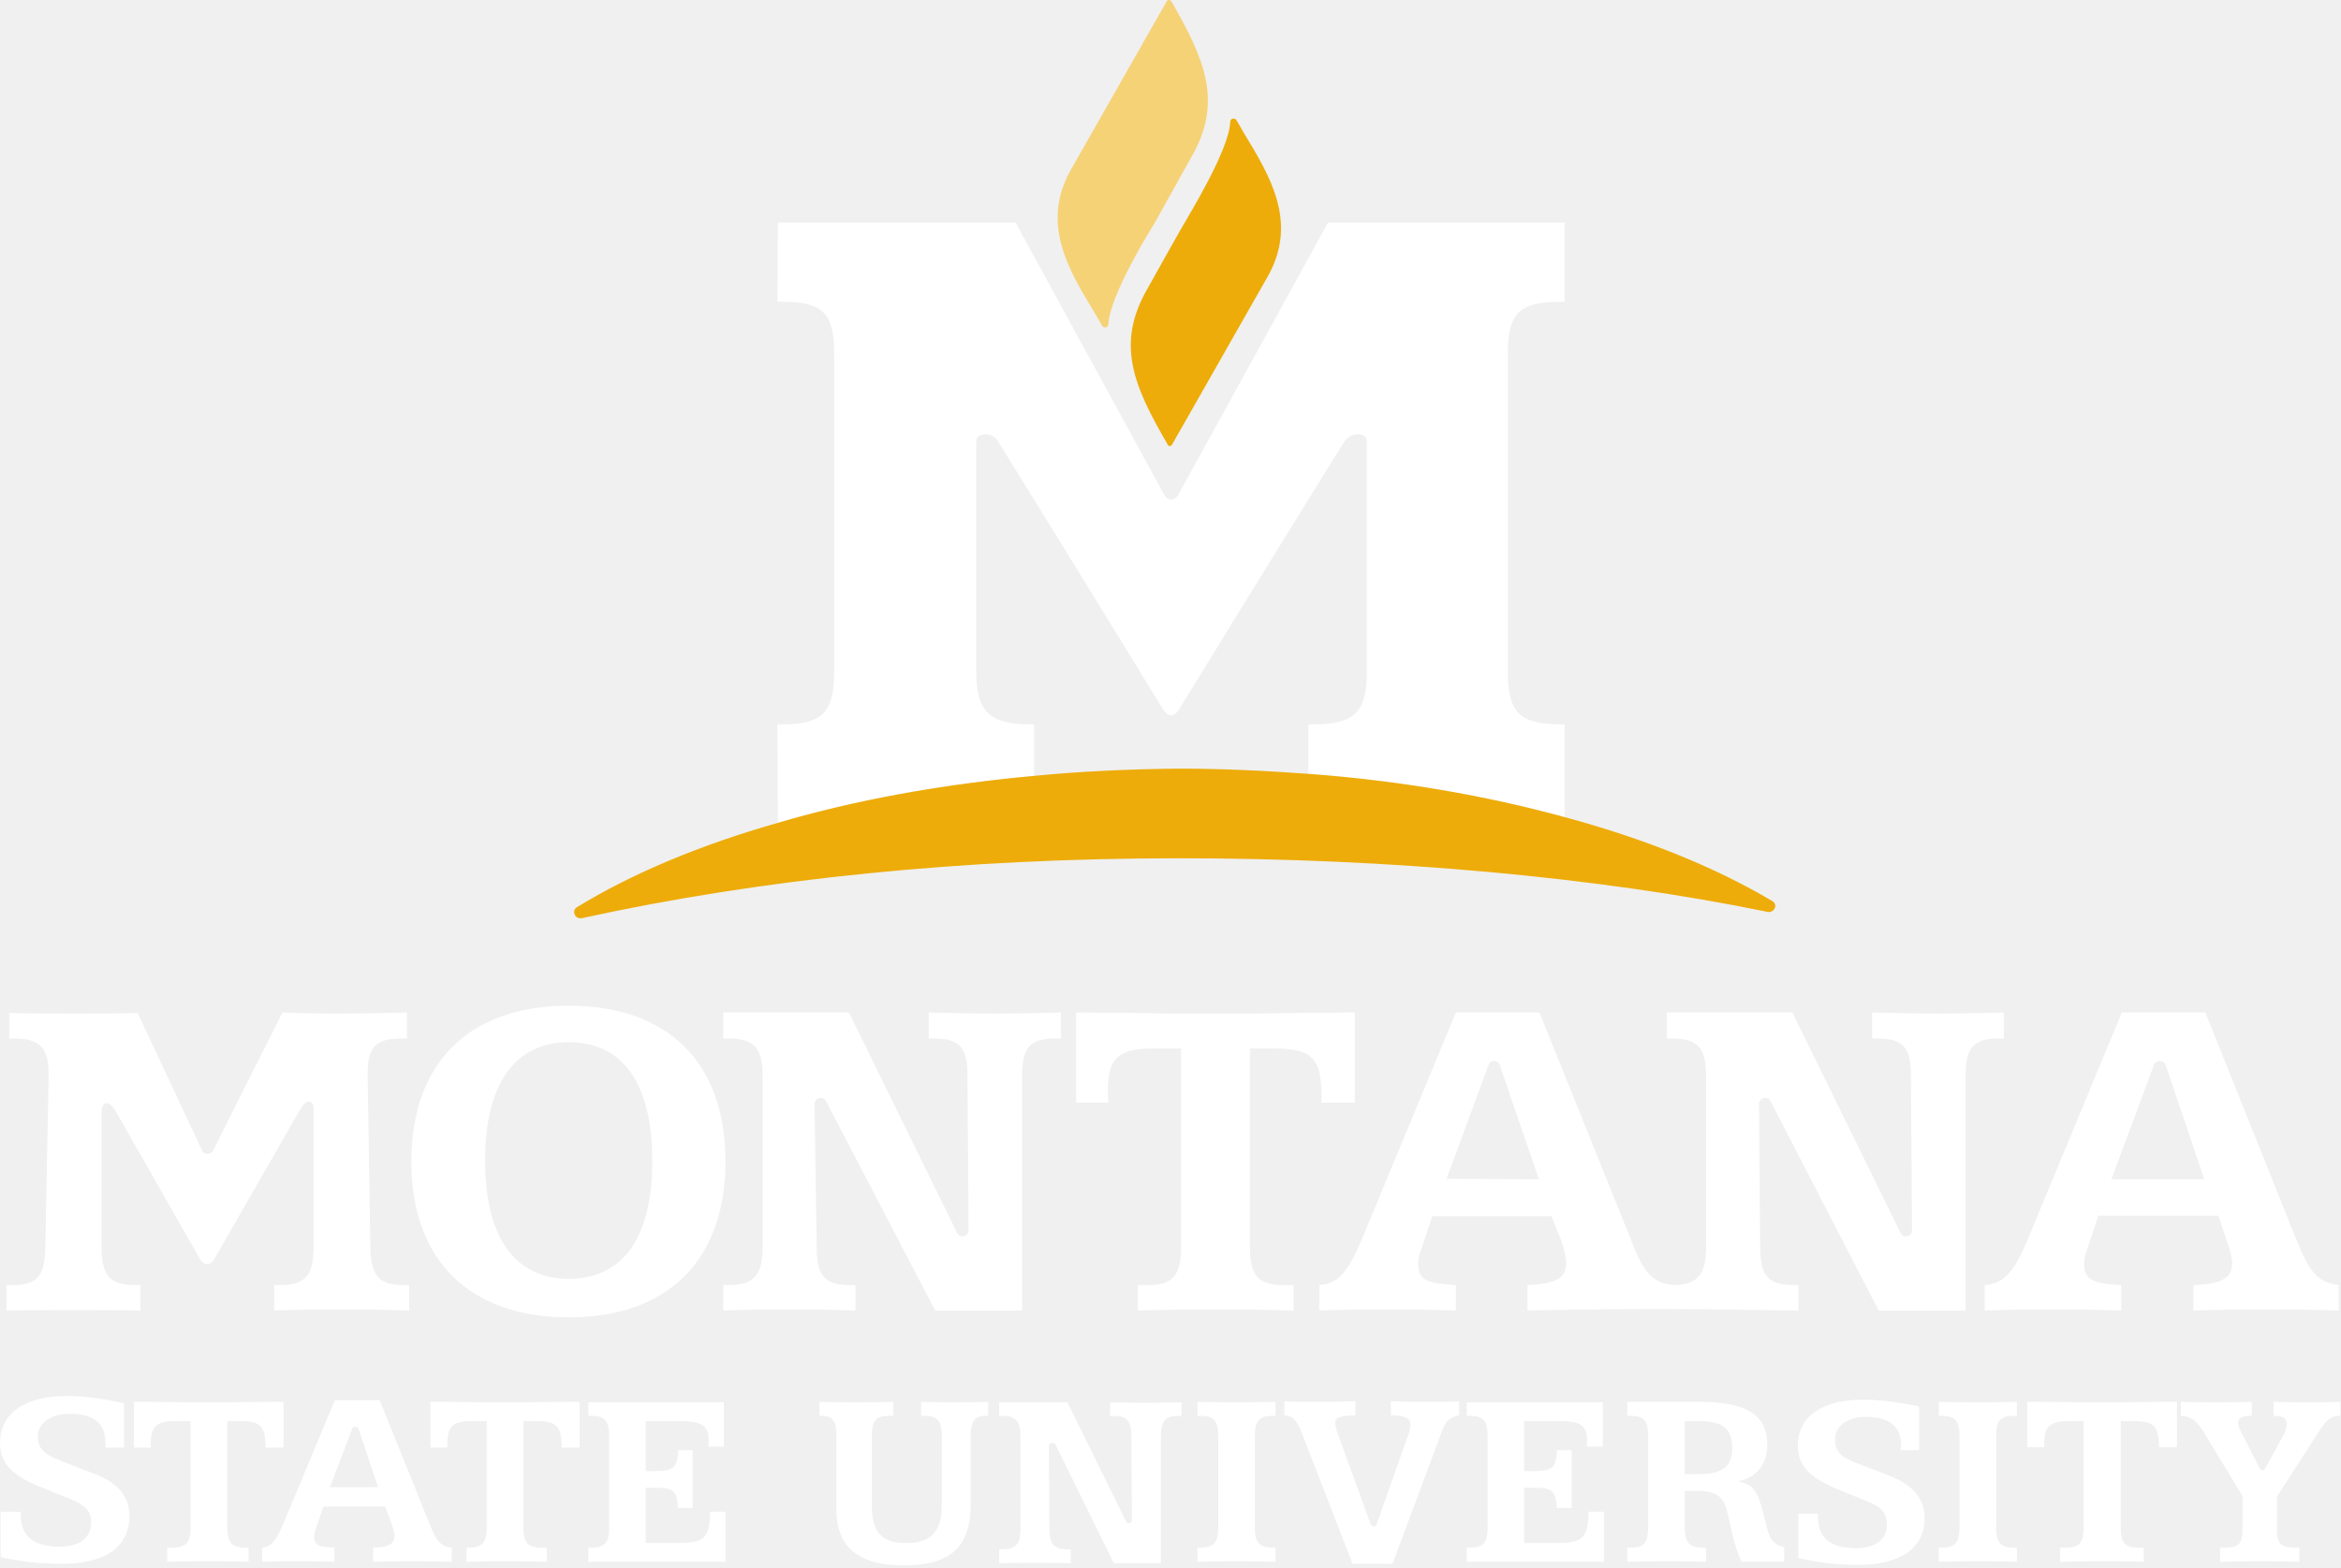
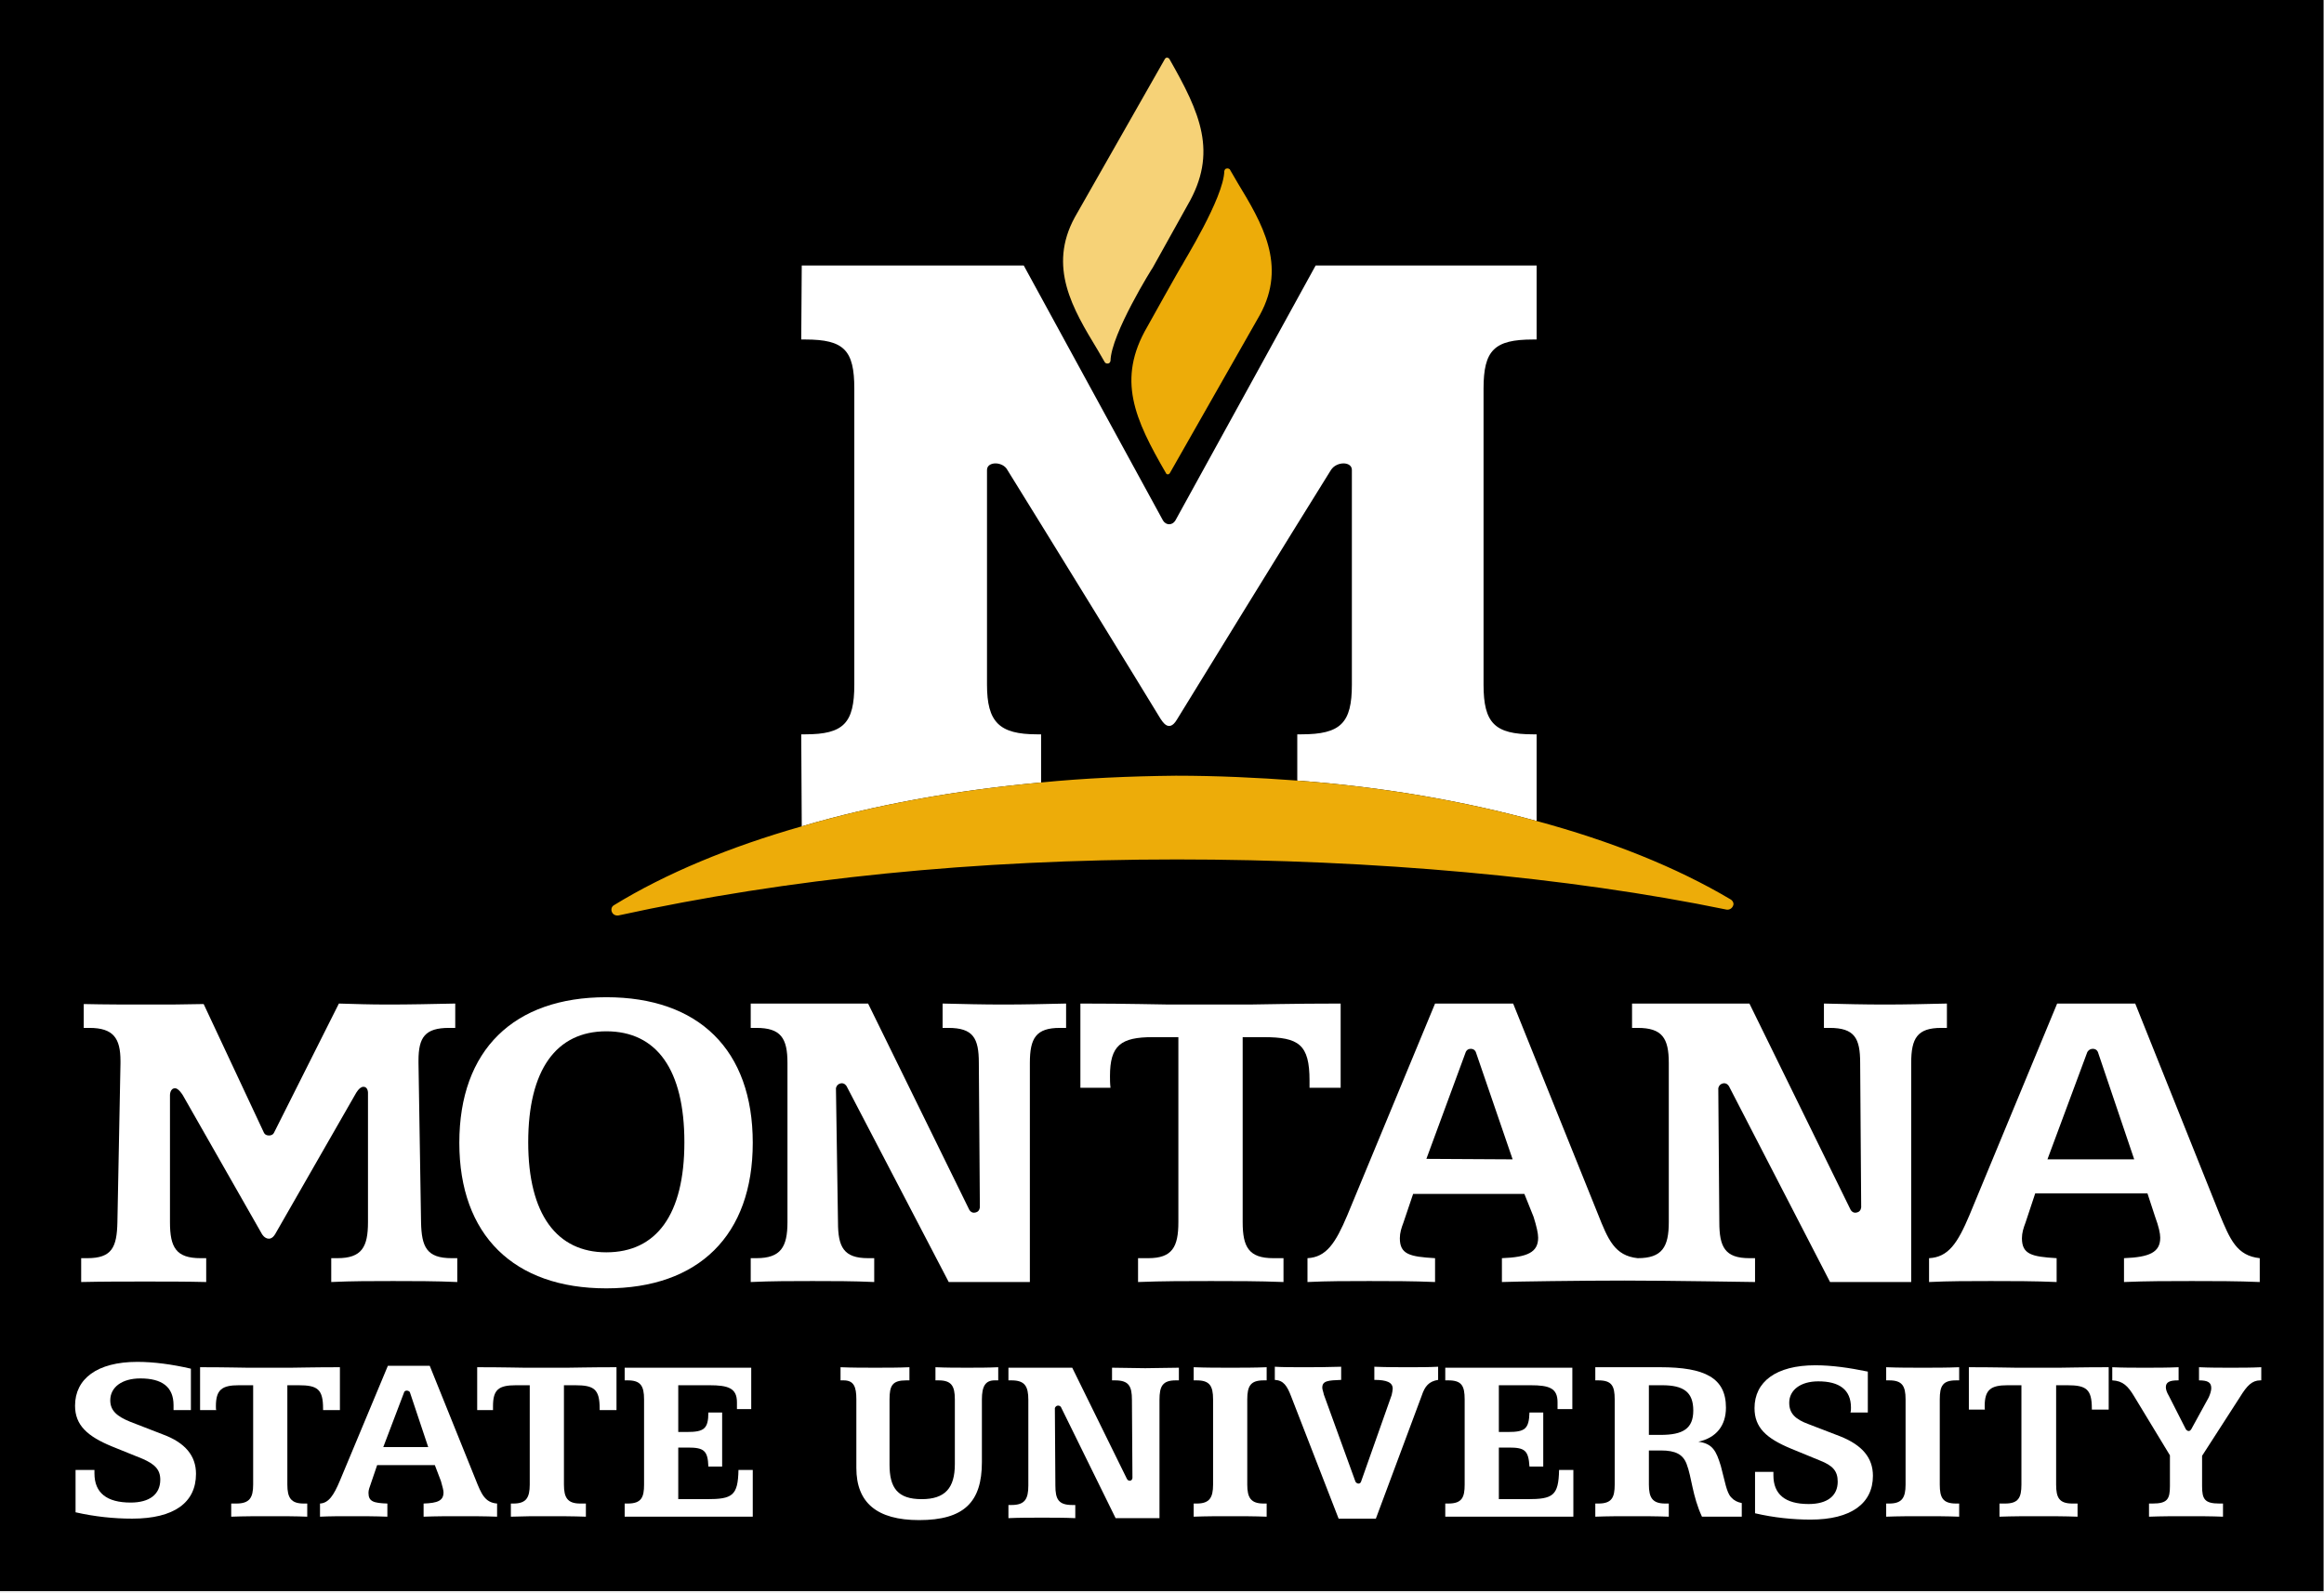
- <svg xmlns="http://www.w3.org/2000/svg" width="100%" height="100%" viewBox="0 0 909 609" version="1.1" xml:space="preserve" style="fill-rule:evenodd;clip-rule:evenodd;stroke-linejoin:round;stroke-miterlimit:2;">
-   <g transform="matrix(3.53476,0,0,3.37283,-980.918,-1500.34)">
+ <svg xmlns="http://www.w3.org/2000/svg" width="100%" height="100%" viewBox="0 0 966 662" version="1.1" xml:space="preserve" style="fill-rule:evenodd;clip-rule:evenodd;stroke-linejoin:round;stroke-miterlimit:2;">
+   <g transform="matrix(3.12441,0,0,3.09466,-765.889,-1125.99)">
+     <rect x="245.131" y="363.85" width="309.121" height="213.754" />
+   </g>
+   <g transform="matrix(3.53476,0,0,3.37283,-949.722,-1476.39)">
    <path d="M391.106,534.188L391.106,528.247L390.626,528.247C386.185,528.247 384.745,526.747 384.745,522.126L384.745,495.662C384.745,494.581 386.605,494.581 387.145,495.662C391.766,503.463 402.928,522.486 405.149,526.327C405.328,526.567 406.109,528.127 407.069,526.447C409.169,522.846 420.511,503.523 425.192,495.662C425.852,494.581 427.652,494.581 427.652,495.662L427.652,522.126C427.652,526.867 426.332,528.247 421.711,528.247L421.231,528.247L421.231,533.948C431.313,534.728 440.794,536.469 449.376,538.929L449.376,528.247L448.956,528.247C444.455,528.247 443.135,526.867 443.135,522.126L443.135,485.64C443.135,480.899 444.395,479.579 448.956,479.579L449.376,479.579L449.376,470.457L423.391,470.457C423.391,470.457 410.369,495.301 406.889,501.903C406.529,502.503 405.808,502.503 405.448,501.903C402.028,495.361 389.066,470.457 389.066,470.457L362.961,470.457L362.901,479.579L363.381,479.579C367.942,479.579 369.142,480.899 369.142,485.64L369.142,522.126C369.142,526.867 367.882,528.247 363.381,528.247L362.901,528.247L362.961,539.589C371.483,536.949 381.024,535.148 391.046,534.188L391.106,534.188Z" style="fill:white;" />
  </g>
-   <g transform="matrix(3.53476,0,0,3.37283,-980.918,-1250.98)">
+   <g transform="matrix(3.53476,0,0,3.37283,-949.722,-1227.03)">
    <path d="M472.18,474.658C465.819,470.697 458.078,467.456 449.376,464.996C440.794,462.536 431.313,460.795 421.231,460.015C416.55,459.655 411.81,459.415 406.949,459.415C401.548,459.475 396.267,459.715 391.046,460.255C381.024,461.215 371.483,463.016 362.961,465.656C354.5,468.177 346.938,471.477 340.877,475.378C340.577,475.558 340.517,475.918 340.637,476.218C340.757,476.518 341.058,476.698 341.417,476.638C361.281,472.077 383.365,469.737 407.069,469.737C430.173,469.737 453.097,471.897 471.7,475.918C472,475.978 472.36,475.798 472.48,475.438C472.6,475.198 472.48,474.838 472.18,474.658" style="fill:rgb(237,172,9);" />
  </g>
-   <g transform="matrix(3.53476,0,0,3.37283,-980.918,-1687.16)">
+   <g transform="matrix(3.53476,0,0,3.37283,-949.722,-1663.21)">
    <path d="M412.89,513.904C412.83,513.904 412.71,513.964 412.65,514.204C412.59,517.505 407.729,525.606 407.729,525.726C407.669,525.726 403.588,533.408 403.588,533.408C399.987,539.889 402.088,544.75 405.808,551.471C405.808,551.531 405.929,551.591 405.988,551.591C406.109,551.591 406.168,551.531 406.228,551.471L416.851,531.907C420.031,525.787 417.09,520.626 414.21,515.645L413.31,514.024C413.31,514.024 413.31,513.964 413.25,513.964C413.19,513.904 413.01,513.844 412.89,513.904ZM413.13,514.204L413.13,514.265L413.13,514.204Z" style="fill:rgb(237,172,9);" />
  </g>
-   <g transform="matrix(3.53476,0,0,3.37283,-980.918,-1779.06)">
+   <g transform="matrix(3.53476,0,0,3.37283,-949.722,-1755.1)">
    <path d="M405.929,527.467C405.808,527.467 405.749,527.527 405.688,527.587L395.067,547.15C391.886,553.271 394.827,558.432 397.707,563.413L398.607,565.033L398.667,565.093C398.727,565.154 398.907,565.213 399.027,565.154C399.087,565.154 399.207,565.093 399.268,564.853C399.327,561.553 404.188,553.391 404.248,553.331L408.329,545.65C411.93,539.169 409.829,534.308 406.168,527.587C406.109,527.527 405.988,527.467 405.929,527.467ZM398.787,564.793L398.787,564.853L398.787,564.793Z" style="fill:rgb(246,210,119);" />
  </g>
-   <g transform="matrix(3.53476,0,0,3.37283,-980.918,-1004.05)">
+   <g transform="matrix(3.53476,0,0,3.37283,-949.722,-980.094)">
    <path d="M357.2,431.45C357.2,442.852 350.839,449.393 339.977,449.393C329.115,449.393 322.694,442.852 322.694,431.45C322.694,419.988 329.115,413.507 339.977,413.507C350.839,413.507 357.2,419.988 357.2,431.45ZM330.795,431.39C330.795,440.272 334.156,444.952 339.977,444.952C345.858,444.952 349.159,440.332 349.159,431.39C349.159,422.449 345.918,417.708 339.977,417.708C334.096,417.708 330.795,422.449 330.795,431.39Z" style="fill:white;" />
  </g>
-   <g transform="matrix(3.53476,0,0,3.37283,-980.918,-1004.05)">
+   <g transform="matrix(3.53476,0,0,3.37283,-949.722,-980.094)">
    <path d="M370.763,414.287L382.645,439.672C382.645,439.672 382.885,440.212 383.425,440.032C383.905,439.912 383.905,439.372 383.905,439.372L383.785,421.609C383.785,418.548 383.125,417.288 380.184,417.288L379.524,417.288L379.524,414.287C381.924,414.347 384.265,414.408 386.665,414.408C389.126,414.408 391.526,414.347 394.046,414.287L394.046,417.288L393.326,417.288C390.506,417.288 389.786,418.548 389.786,421.609L389.786,448.613L380.244,448.613L368.242,424.489C368.242,424.489 368.002,424.009 367.522,424.129C367.042,424.249 366.982,424.729 366.982,424.729L367.222,441.232C367.222,444.293 367.882,445.673 370.763,445.673L371.483,445.673L371.483,448.613C369.022,448.493 366.622,448.493 364.221,448.493C361.821,448.493 359.421,448.493 356.96,448.613L356.96,445.673L357.62,445.673C360.501,445.673 361.281,444.293 361.281,441.232L361.281,421.609C361.281,418.548 360.501,417.288 357.62,417.288L356.96,417.288L356.96,414.287L370.763,414.287Z" style="fill:white;" />
  </g>
-   <g transform="matrix(3.53476,0,0,3.37283,-980.918,-1004.05)">
+   <g transform="matrix(3.53476,0,0,3.37283,-949.722,-980.094)">
    <path d="M406.168,414.408L415.59,414.408C416.79,414.408 420.391,414.287 426.332,414.287L426.332,424.669L422.672,424.669L422.672,423.769C422.672,419.328 421.411,418.428 417.271,418.428L414.81,418.428L414.81,441.232C414.81,444.293 415.53,445.673 418.411,445.673L419.611,445.673L419.611,448.613C416.73,448.493 413.85,448.493 411.089,448.493C408.209,448.493 405.388,448.493 402.508,448.613L402.508,445.673L403.708,445.673C406.529,445.673 407.249,444.293 407.249,441.232L407.249,418.428L404.248,418.428C400.468,418.428 399.207,419.448 399.207,423.229C399.207,423.649 399.207,424.129 399.268,424.669L395.727,424.669L395.727,414.287C401.548,414.287 405.028,414.408 406.168,414.408" style="fill:white;" />
  </g>
-   <g transform="matrix(3.53476,0,0,3.37283,-980.918,-1004.05)">
+   <g transform="matrix(3.53476,0,0,3.37283,-949.722,-980.094)">
    <path d="M490.303,414.408C487.903,414.408 485.562,414.347 483.162,414.287L483.162,417.288L483.822,417.288C486.763,417.288 487.423,418.548 487.423,421.609L487.543,439.372C487.543,439.372 487.543,439.912 487.062,440.032C486.522,440.212 486.282,439.672 486.282,439.672L474.4,414.287L460.598,414.287L460.598,417.288L461.258,417.288C464.139,417.288 464.919,418.548 464.919,421.609L464.919,441.232C464.919,444.293 464.139,445.673 461.258,445.673C458.558,445.373 457.777,443.392 456.577,440.212L446.615,414.287L437.434,414.287L427.112,440.392C425.732,443.812 424.652,445.553 422.431,445.673L422.431,448.613C424.772,448.493 427.172,448.493 429.693,448.493C432.213,448.493 434.793,448.493 437.434,448.613L437.434,445.673C434.433,445.493 433.293,445.193 433.293,443.212C433.293,442.552 433.473,441.952 433.713,441.292L434.854,437.751L447.936,437.751L449.016,440.572C449.376,441.772 449.556,442.612 449.556,443.152C449.556,444.953 448.296,445.553 445.295,445.673L445.295,448.613C446.556,448.553 454.597,448.433 459.698,448.433C465.099,448.433 474.4,448.613 475.061,448.613L475.061,445.673L474.4,445.673C471.52,445.673 470.86,444.293 470.86,441.232L470.74,424.729C470.74,424.729 470.8,424.249 471.28,424.129C471.76,424.009 472,424.489 472,424.489L483.882,448.613L493.424,448.613L493.424,421.609C493.424,418.548 494.144,417.288 496.964,417.288L497.624,417.288L497.624,414.287C495.164,414.347 492.763,414.408 490.303,414.408ZM436.414,433.431L441.035,420.288C441.035,420.288 441.155,419.868 441.635,419.868C442.115,419.868 442.235,420.288 442.235,420.288L446.556,433.491L436.414,433.431Z" style="fill:white;" />
  </g>
-   <g transform="matrix(3.53476,0,0,3.37283,-980.918,-1004.05)">
+   <g transform="matrix(3.53476,0,0,3.37283,-949.722,-980.094)">
    <path d="M519.768,414.287L529.67,440.212C530.93,443.392 531.71,445.373 534.411,445.673L534.411,448.613C531.77,448.493 529.07,448.493 526.429,448.493C523.729,448.493 521.149,448.493 518.448,448.613L518.448,445.673C521.448,445.553 522.709,444.953 522.709,443.152C522.709,442.612 522.529,441.772 522.109,440.572L521.208,437.691L508.006,437.691L506.866,441.292C506.626,441.952 506.446,442.552 506.446,443.212C506.446,445.193 507.586,445.493 510.526,445.673L510.526,448.613C507.886,448.493 505.306,448.493 502.785,448.493C500.265,448.493 497.864,448.493 495.524,448.613L495.524,445.673C497.804,445.553 498.885,443.812 500.265,440.392L510.587,414.287L519.768,414.287ZM514.127,420.288L509.446,433.491L519.648,433.491L515.387,420.288C515.387,420.288 515.267,419.868 514.787,419.868C514.307,419.868 514.127,420.288 514.127,420.288" style="fill:white;" />
  </g>
-   <g transform="matrix(3.53476,0,0,3.37283,-980.918,-1004.05)">
+   <g transform="matrix(3.53476,0,0,3.37283,-949.722,-980.094)">
    <path d="M300.31,443.272C299.77,443.272 299.47,442.672 299.47,442.672L290.169,425.569C290.169,425.569 289.689,424.729 289.268,424.729C288.668,424.729 288.668,425.569 288.668,425.569L288.668,441.232C288.668,444.352 289.388,445.673 292.269,445.673L292.929,445.673L292.929,448.613C290.649,448.553 288.188,448.553 285.728,448.553C283.327,448.553 280.807,448.553 278.226,448.613L278.226,445.673L278.947,445.673C281.827,445.673 282.427,444.352 282.487,441.232L282.848,421.669L282.848,421.369C282.848,418.548 282.007,417.288 279.187,417.288L278.527,417.288L278.527,414.347C281.047,414.408 283.568,414.408 286.148,414.408C288.668,414.408 290.109,414.408 292.629,414.347L299.71,430.19C299.71,430.19 299.83,430.55 300.31,430.55C300.79,430.55 300.91,430.19 300.91,430.19L308.532,414.287C310.692,414.347 311.953,414.408 314.413,414.408C316.873,414.408 319.453,414.347 322.214,414.287L322.214,417.288L321.494,417.288C318.673,417.288 317.893,418.428 317.893,421.308L317.893,421.609L318.193,441.232C318.253,444.293 318.853,445.673 321.794,445.673L322.454,445.673L322.454,448.613C319.874,448.493 317.353,448.493 314.893,448.493C312.432,448.493 310.032,448.493 307.632,448.613L307.632,445.673L308.352,445.673C311.232,445.673 311.953,444.293 311.953,441.232L311.953,425.389C311.953,425.389 312.012,424.549 311.412,424.549C310.932,424.549 310.512,425.389 310.512,425.389L301.09,442.612C301.09,442.612 300.79,443.272 300.31,443.272Z" style="fill:white;" />
  </g>
-   <g transform="matrix(3.53476,0,0,3.37283,-980.918,-755.9)">
+   <g transform="matrix(3.53476,0,0,3.37283,-949.722,-731.946)">
    <path d="M319.214,385.362L324.615,399.405C325.275,401.145 325.695,402.225 327.135,402.345L327.135,403.966C325.695,403.906 324.255,403.906 322.814,403.906C321.374,403.906 319.934,403.906 318.493,403.966L318.493,402.345C320.174,402.285 320.834,401.985 320.834,400.965C320.834,400.725 320.714,400.245 320.534,399.585L319.814,397.605L313.032,397.605L312.252,400.005C312.133,400.365 312.012,400.665 312.012,401.025C312.012,402.105 312.612,402.285 314.233,402.345L314.233,403.966C312.792,403.906 311.412,403.906 310.032,403.906C308.712,403.906 307.391,403.906 306.311,403.966L306.311,402.345C307.331,402.285 307.931,401.325 308.652,399.525L314.293,385.362L319.214,385.362ZM316.213,388.603L313.753,395.384L319.034,395.384L316.873,388.603C316.873,388.603 316.753,388.423 316.513,388.423C316.273,388.423 316.213,388.603 316.213,388.603Z" style="fill:white;" />
  </g>
-   <g transform="matrix(3.53476,0,0,3.37283,-980.918,-756.709)">
+   <g transform="matrix(3.53476,0,0,3.37283,-949.722,-732.755)">
    <path d="M291.129,391.063L289.088,391.063L289.088,390.463C289.088,388.183 287.708,387.163 285.188,387.163C283.027,387.163 281.647,388.243 281.647,389.863C281.647,391.123 282.427,391.843 283.988,392.503L287.828,394.064C290.469,395.084 291.729,396.704 291.729,398.924C291.729,402.465 289.148,404.446 284.228,404.446C282.067,404.446 279.847,404.205 277.566,403.665L277.566,398.445L279.787,398.445L279.787,398.865C279.787,401.265 281.227,402.465 284.048,402.465C286.268,402.465 287.528,401.445 287.528,399.645C287.528,398.384 286.868,397.724 285.428,397.064L281.887,395.564C278.947,394.304 277.506,392.924 277.506,390.523C277.506,387.222 280.087,385.122 284.828,385.122C286.748,385.122 288.908,385.422 291.129,385.962L291.129,391.063Z" style="fill:white;" />
  </g>
-   <g transform="matrix(3.53476,0,0,3.37283,-980.918,-754.888)">
+   <g transform="matrix(3.53476,0,0,3.37283,-949.722,-730.934)">
    <path d="M488.323,390.823L486.282,390.823C486.342,390.643 486.342,390.403 486.342,390.223C486.342,388.003 484.962,386.983 482.502,386.983C480.401,386.983 479.081,388.063 479.081,389.623C479.081,390.943 479.801,391.664 481.362,392.264L485.082,393.764C487.663,394.844 488.923,396.404 488.923,398.625C488.923,402.045 486.342,404.025 481.602,404.025C479.501,404.025 477.281,403.786 475.061,403.245L475.061,398.145L477.221,398.145L477.221,398.565C477.221,400.905 478.601,402.105 481.362,402.105C483.582,402.105 484.782,401.085 484.782,399.345C484.782,398.024 484.182,397.364 482.742,396.764L479.261,395.264C476.381,394.004 475,392.684 475,390.283C475,387.043 477.521,385.002 482.142,385.002C484.062,385.002 486.102,385.302 488.323,385.782L488.323,390.823Z" style="fill:white;" />
  </g>
-   <g transform="matrix(3.53476,0,0,3.37283,-980.918,-755.293)">
+   <g transform="matrix(3.53476,0,0,3.37283,-949.722,-731.339)">
    <path d="M297.79,385.423L302.891,385.423C303.551,385.423 305.471,385.362 308.652,385.362L308.652,390.643L306.672,390.643L306.672,390.463C306.672,388.063 306.011,387.583 303.791,387.583L302.471,387.583L302.471,399.825C302.471,401.445 302.891,402.165 304.391,402.165L304.811,402.165L304.811,403.786C303.491,403.726 301.991,403.726 300.49,403.726C298.93,403.726 297.37,403.726 295.87,403.786L295.87,402.165L296.47,402.165C298.03,402.165 298.45,401.445 298.45,399.825L298.45,387.583L296.77,387.583C294.789,387.583 294.069,388.123 294.069,390.163C294.069,390.403 294.069,390.643 294.129,390.643L292.209,390.643L292.209,385.362C295.33,385.362 297.19,385.423 297.79,385.423Z" style="fill:white;" />
  </g>
-   <g transform="matrix(3.53476,0,0,3.37283,-980.918,-755.293)">
+   <g transform="matrix(3.53476,0,0,3.37283,-949.722,-731.339)">
    <path d="M330.375,385.423L335.416,385.423C336.076,385.423 337.997,385.362 341.177,385.362L341.177,390.643L339.197,390.643L339.197,390.463C339.197,388.063 338.537,387.583 336.316,387.583L334.996,387.583L334.996,399.825C334.996,401.445 335.416,402.165 336.917,402.165L337.577,402.165L337.577,403.786C336.017,403.726 334.516,403.726 333.016,403.726C331.456,403.726 330.256,403.726 328.755,403.786L328.755,402.165L329.055,402.165C330.556,402.165 330.975,401.445 330.975,399.825L330.975,387.583L329.355,387.583C327.315,387.583 326.655,388.123 326.655,390.163L326.655,390.643L324.795,390.643L324.795,385.362C327.915,385.362 329.775,385.423 330.375,385.423" style="fill:white;" />
  </g>
-   <g transform="matrix(3.53476,0,0,3.37283,-980.918,-755.091)">
+   <g transform="matrix(3.53476,0,0,3.37283,-949.722,-731.136)">
    <path d="M357.02,385.362L357.02,390.463L355.34,390.463L355.34,389.623C355.34,387.883 354.32,387.523 352.099,387.523L348.439,387.523L348.439,393.284L349.459,393.284C351.439,393.284 351.979,392.924 351.979,390.883L353.6,390.883L353.6,397.544L351.979,397.544C351.919,395.564 351.439,395.204 349.579,395.204L348.439,395.204L348.439,401.565L351.799,401.565C354.8,401.565 355.46,401.145 355.52,397.965L357.2,397.965L357.2,403.725L342.138,403.725L342.138,402.105L342.497,402.105C344.118,402.105 344.418,401.325 344.418,399.765L344.418,389.263C344.418,387.583 343.998,386.922 342.497,386.922L342.138,386.922L342.138,385.362L357.02,385.362Z" style="fill:white;" />
  </g>
-   <g transform="matrix(3.53476,0,0,3.37283,-980.918,-753.876)">
+   <g transform="matrix(3.53476,0,0,3.37283,-949.722,-729.922)">
    <path d="M371.603,385.002C372.983,385.002 374.363,385.002 375.623,384.942L375.623,386.562L375.263,386.562C373.643,386.562 373.283,387.163 373.283,388.903L373.283,396.944C373.283,399.825 374.243,401.205 377.063,401.205C379.824,401.205 380.964,399.825 380.964,396.884L380.964,388.903C380.964,387.223 380.544,386.562 379.044,386.562L378.684,386.562L378.684,384.942C379.944,385.002 381.204,385.002 382.405,385.002C383.665,385.002 384.865,385.002 386.065,384.942L386.065,386.562L385.645,386.562C384.565,386.562 384.145,387.283 384.145,388.903L384.145,396.645C384.145,401.565 382.045,403.786 376.763,403.786C371.783,403.786 369.382,401.625 369.382,397.364L369.382,388.903C369.382,387.343 369.082,386.562 367.882,386.562L367.522,386.562L367.522,384.942C368.902,385.002 370.282,385.002 371.603,385.002Z" style="fill:white;" />
  </g>
-   <g transform="matrix(3.53476,0,0,3.37283,-980.918,-755.293)">
+   <g transform="matrix(3.53476,0,0,3.37283,-949.722,-731.339)">
    <path d="M413.37,385.423C414.75,385.423 416.19,385.423 417.631,385.362L417.631,386.983L417.271,386.983C415.77,386.983 415.35,387.643 415.35,389.323L415.35,399.825C415.35,401.445 415.77,402.165 417.271,402.165L417.631,402.165L417.631,403.786C416.19,403.726 414.75,403.726 413.37,403.726C411.93,403.726 410.489,403.726 409.049,403.786L409.049,402.165L409.409,402.165C410.909,402.165 411.33,401.445 411.33,399.825L411.33,389.323C411.33,387.643 410.909,386.983 409.409,386.983L409.049,386.983L409.049,385.362C410.489,385.423 411.93,385.423 413.37,385.423Z" style="fill:white;" />
  </g>
-   <g transform="matrix(3.53476,0,0,3.37283,-980.918,-754.685)">
+   <g transform="matrix(3.53476,0,0,3.37283,-949.722,-730.731)">
    <path d="M437.794,386.743L437.794,385.122C436.714,385.182 435.513,385.182 434.313,385.182C433.053,385.182 431.733,385.182 430.293,385.122L430.293,386.743C431.733,386.743 432.453,387.042 432.453,387.823C432.453,388.003 432.393,388.303 432.333,388.603L428.732,399.285C428.732,399.285 428.672,399.525 428.432,399.525C428.193,399.525 428.072,399.285 428.072,399.285L424.352,388.543C424.292,388.183 424.172,387.943 424.172,387.703C424.172,386.862 424.832,386.802 426.392,386.743L426.392,385.122C424.712,385.182 423.211,385.182 421.891,385.182C420.631,385.182 419.491,385.182 418.591,385.122L418.591,386.743C419.611,386.802 420.031,387.463 420.511,388.783L426.092,403.845L430.473,403.845L435.874,388.663C436.234,387.523 436.714,386.923 437.794,386.743Z" style="fill:white;" />
  </g>
-   <g transform="matrix(3.53476,0,0,3.37283,-980.918,-755.293)">
+   <g transform="matrix(3.53476,0,0,3.37283,-949.722,-731.339)">
    <path d="M463.899,385.362C469.18,385.362 471.64,386.683 471.64,390.343C471.64,392.564 470.5,394.064 468.399,394.544C470.08,394.784 470.5,395.684 471.04,397.545C471.52,399.405 471.7,400.785 472.24,401.385C472.6,401.805 472.96,401.985 473.5,402.106L473.5,403.786L468.82,403.786C467.679,401.205 467.619,398.925 467.019,397.304C466.599,396.104 465.699,395.624 464.018,395.624L462.578,395.624L462.578,399.825C462.578,401.445 462.998,402.165 464.499,402.165L464.919,402.165L464.919,403.786C463.478,403.726 462.038,403.726 460.598,403.726C459.158,403.726 457.717,403.726 456.277,403.786L456.277,402.165L456.637,402.165C458.198,402.165 458.558,401.445 458.558,399.825L458.558,389.323C458.558,387.643 458.198,386.983 456.637,386.983L456.277,386.983L456.277,385.362L463.899,385.362ZM462.578,393.704L463.959,393.704C466.599,393.704 467.799,392.924 467.799,390.703C467.799,388.423 466.659,387.583 464.139,387.583L462.578,387.583L462.578,393.704Z" style="fill:white;" />
  </g>
-   <g transform="matrix(3.53476,0,0,3.37283,-980.918,-755.293)">
+   <g transform="matrix(3.53476,0,0,3.37283,-949.722,-731.339)">
    <path d="M494.804,385.423C496.184,385.423 497.624,385.423 499.065,385.362L499.065,386.983L498.705,386.983C497.144,386.983 496.784,387.643 496.784,389.323L496.784,399.825C496.784,401.445 497.144,402.165 498.705,402.165L499.065,402.165L499.065,403.786C497.624,403.726 496.184,403.726 494.804,403.726C493.364,403.726 491.923,403.726 490.483,403.786L490.483,402.165L490.843,402.165C492.343,402.165 492.763,401.445 492.763,399.825L492.763,389.323C492.763,387.643 492.343,386.983 490.843,386.983L490.483,386.983L490.483,385.362C491.923,385.423 493.364,385.423 494.804,385.423Z" style="fill:white;" />
  </g>
-   <g transform="matrix(3.53476,0,0,3.37283,-980.918,-755.293)">
+   <g transform="matrix(3.53476,0,0,3.37283,-949.722,-731.339)">
    <path d="M505.786,385.423L510.886,385.423C511.487,385.423 513.407,385.362 516.648,385.362L516.648,390.584L514.667,390.584C514.667,390.764 514.667,390.584 514.667,390.463C514.667,388.063 514.007,387.583 511.787,387.583L510.467,387.583L510.467,399.825C510.467,401.445 510.827,402.165 512.387,402.165L512.987,402.165L512.987,403.786C511.487,403.726 509.926,403.726 508.426,403.726C506.926,403.726 505.366,403.726 503.805,403.786L503.805,402.165L504.465,402.165C506.026,402.165 506.386,401.445 506.386,399.825L506.386,387.583L504.766,387.583C502.785,387.583 502.065,388.123 502.065,390.163C502.065,390.403 502.065,390.643 502.125,390.584L500.205,390.584L500.205,385.362C503.325,385.362 505.186,385.423 505.786,385.423" style="fill:white;" />
  </g>
-   <g transform="matrix(3.53476,0,0,3.37283,-980.918,-755.293)">
+   <g transform="matrix(3.53476,0,0,3.37283,-949.722,-731.339)">
    <path d="M520.908,385.423C522.169,385.423 523.549,385.423 524.869,385.362L524.869,386.983L524.749,386.983C523.789,386.983 523.369,387.223 523.369,387.823C523.369,388.123 523.489,388.483 523.729,388.903L525.709,392.984C525.709,392.984 525.829,393.224 526.069,393.224C526.249,393.224 526.369,392.984 526.369,392.984L528.41,389.083C528.59,388.663 528.71,388.243 528.71,387.943C528.71,387.223 528.29,386.983 527.269,386.983L527.269,385.362C528.53,385.423 529.79,385.423 530.99,385.423C532.19,385.423 533.391,385.423 534.591,385.362L534.591,386.983L534.471,386.983C533.511,386.983 532.911,387.643 532.13,388.963L527.63,396.284L527.63,400.005C527.63,401.625 527.93,402.165 529.67,402.165L530.09,402.165L530.09,403.786C528.71,403.726 527.269,403.726 525.769,403.726C524.329,403.726 522.889,403.726 521.389,403.786L521.389,402.165L521.808,402.165C523.549,402.165 523.849,401.625 523.849,400.005L523.849,396.224L519.648,388.963C518.928,387.703 518.328,387.043 517.068,386.983L517.068,385.362C518.328,385.423 519.588,385.423 520.908,385.423" style="fill:white;" />
  </g>
-   <g transform="matrix(3.53476,0,0,3.37283,-980.918,-754.483)">
+   <g transform="matrix(3.53476,0,0,3.37283,-949.722,-730.529)">
    <path d="M394.767,385.182L401.188,398.865C401.188,398.865 401.308,399.165 401.608,399.105C401.848,399.045 401.848,398.745 401.848,398.745L401.788,389.143C401.788,387.463 401.428,386.742 399.808,386.742L399.448,386.742L399.448,385.182C400.768,385.182 402.028,385.242 403.348,385.242C404.668,385.242 405.988,385.182 407.309,385.182L407.309,386.742L406.949,386.742C405.388,386.742 405.028,387.463 405.028,389.143L405.028,403.725L399.868,403.725L393.446,390.043C393.446,390.043 393.326,389.803 393.026,389.863C392.786,389.923 392.726,390.163 392.726,390.163L392.786,399.705C392.786,401.385 393.146,402.105 394.767,402.105L395.127,402.105L395.127,403.725C393.807,403.666 392.486,403.666 391.226,403.666C389.906,403.666 388.585,403.666 387.265,403.725L387.265,402.105L387.625,402.105C389.186,402.105 389.606,401.385 389.606,399.705L389.606,389.143C389.606,387.463 389.186,386.742 387.625,386.742L387.265,386.742L387.265,385.182L394.767,385.182Z" style="fill:white;" />
  </g>
-   <g transform="matrix(3.53476,0,0,3.37283,-980.918,-755.091)">
+   <g transform="matrix(3.53476,0,0,3.37283,-949.722,-731.136)">
    <path d="M453.577,385.362L453.577,390.463L451.837,390.463L451.837,389.623C451.837,387.883 450.876,387.523 448.656,387.523L444.935,387.523L444.935,393.284L446.015,393.284C447.996,393.284 448.476,392.924 448.536,390.883L450.156,390.883L450.156,397.544L448.536,397.544C448.416,395.564 447.996,395.204 446.135,395.204L444.935,395.204L444.935,401.565L448.296,401.565C451.296,401.565 451.956,401.145 452.017,397.965L453.697,397.965L453.697,403.725L438.634,403.725L438.634,402.105L438.994,402.105C440.615,402.105 440.915,401.325 440.915,399.765L440.915,389.263C440.915,387.583 440.554,386.922 438.994,386.922L438.634,386.922L438.634,385.362L453.577,385.362Z" style="fill:white;" />
  </g>
</svg>
